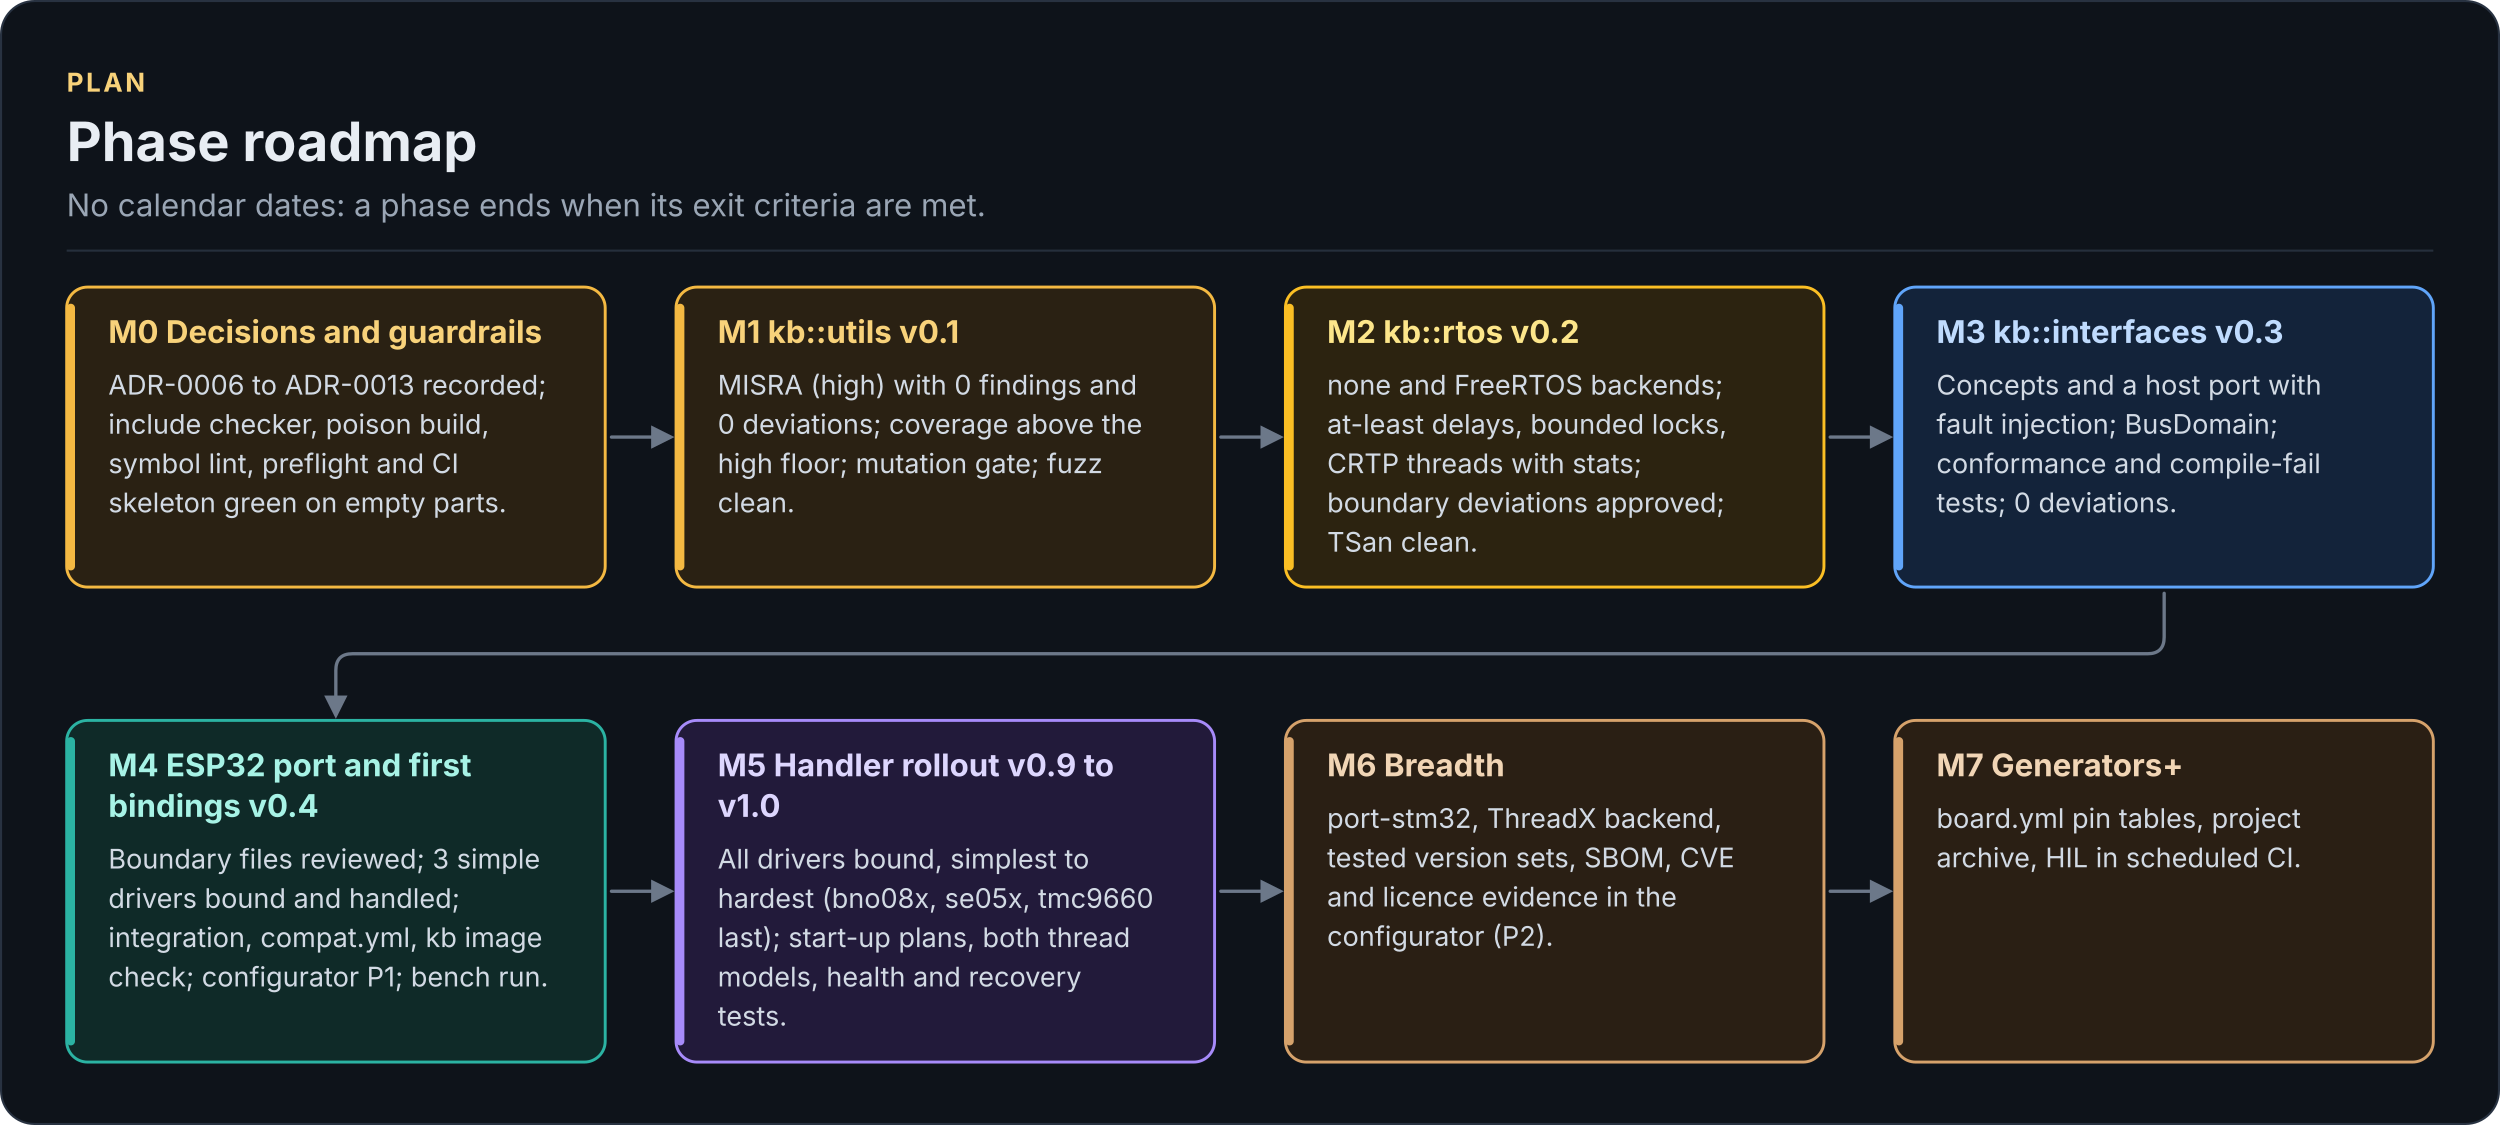
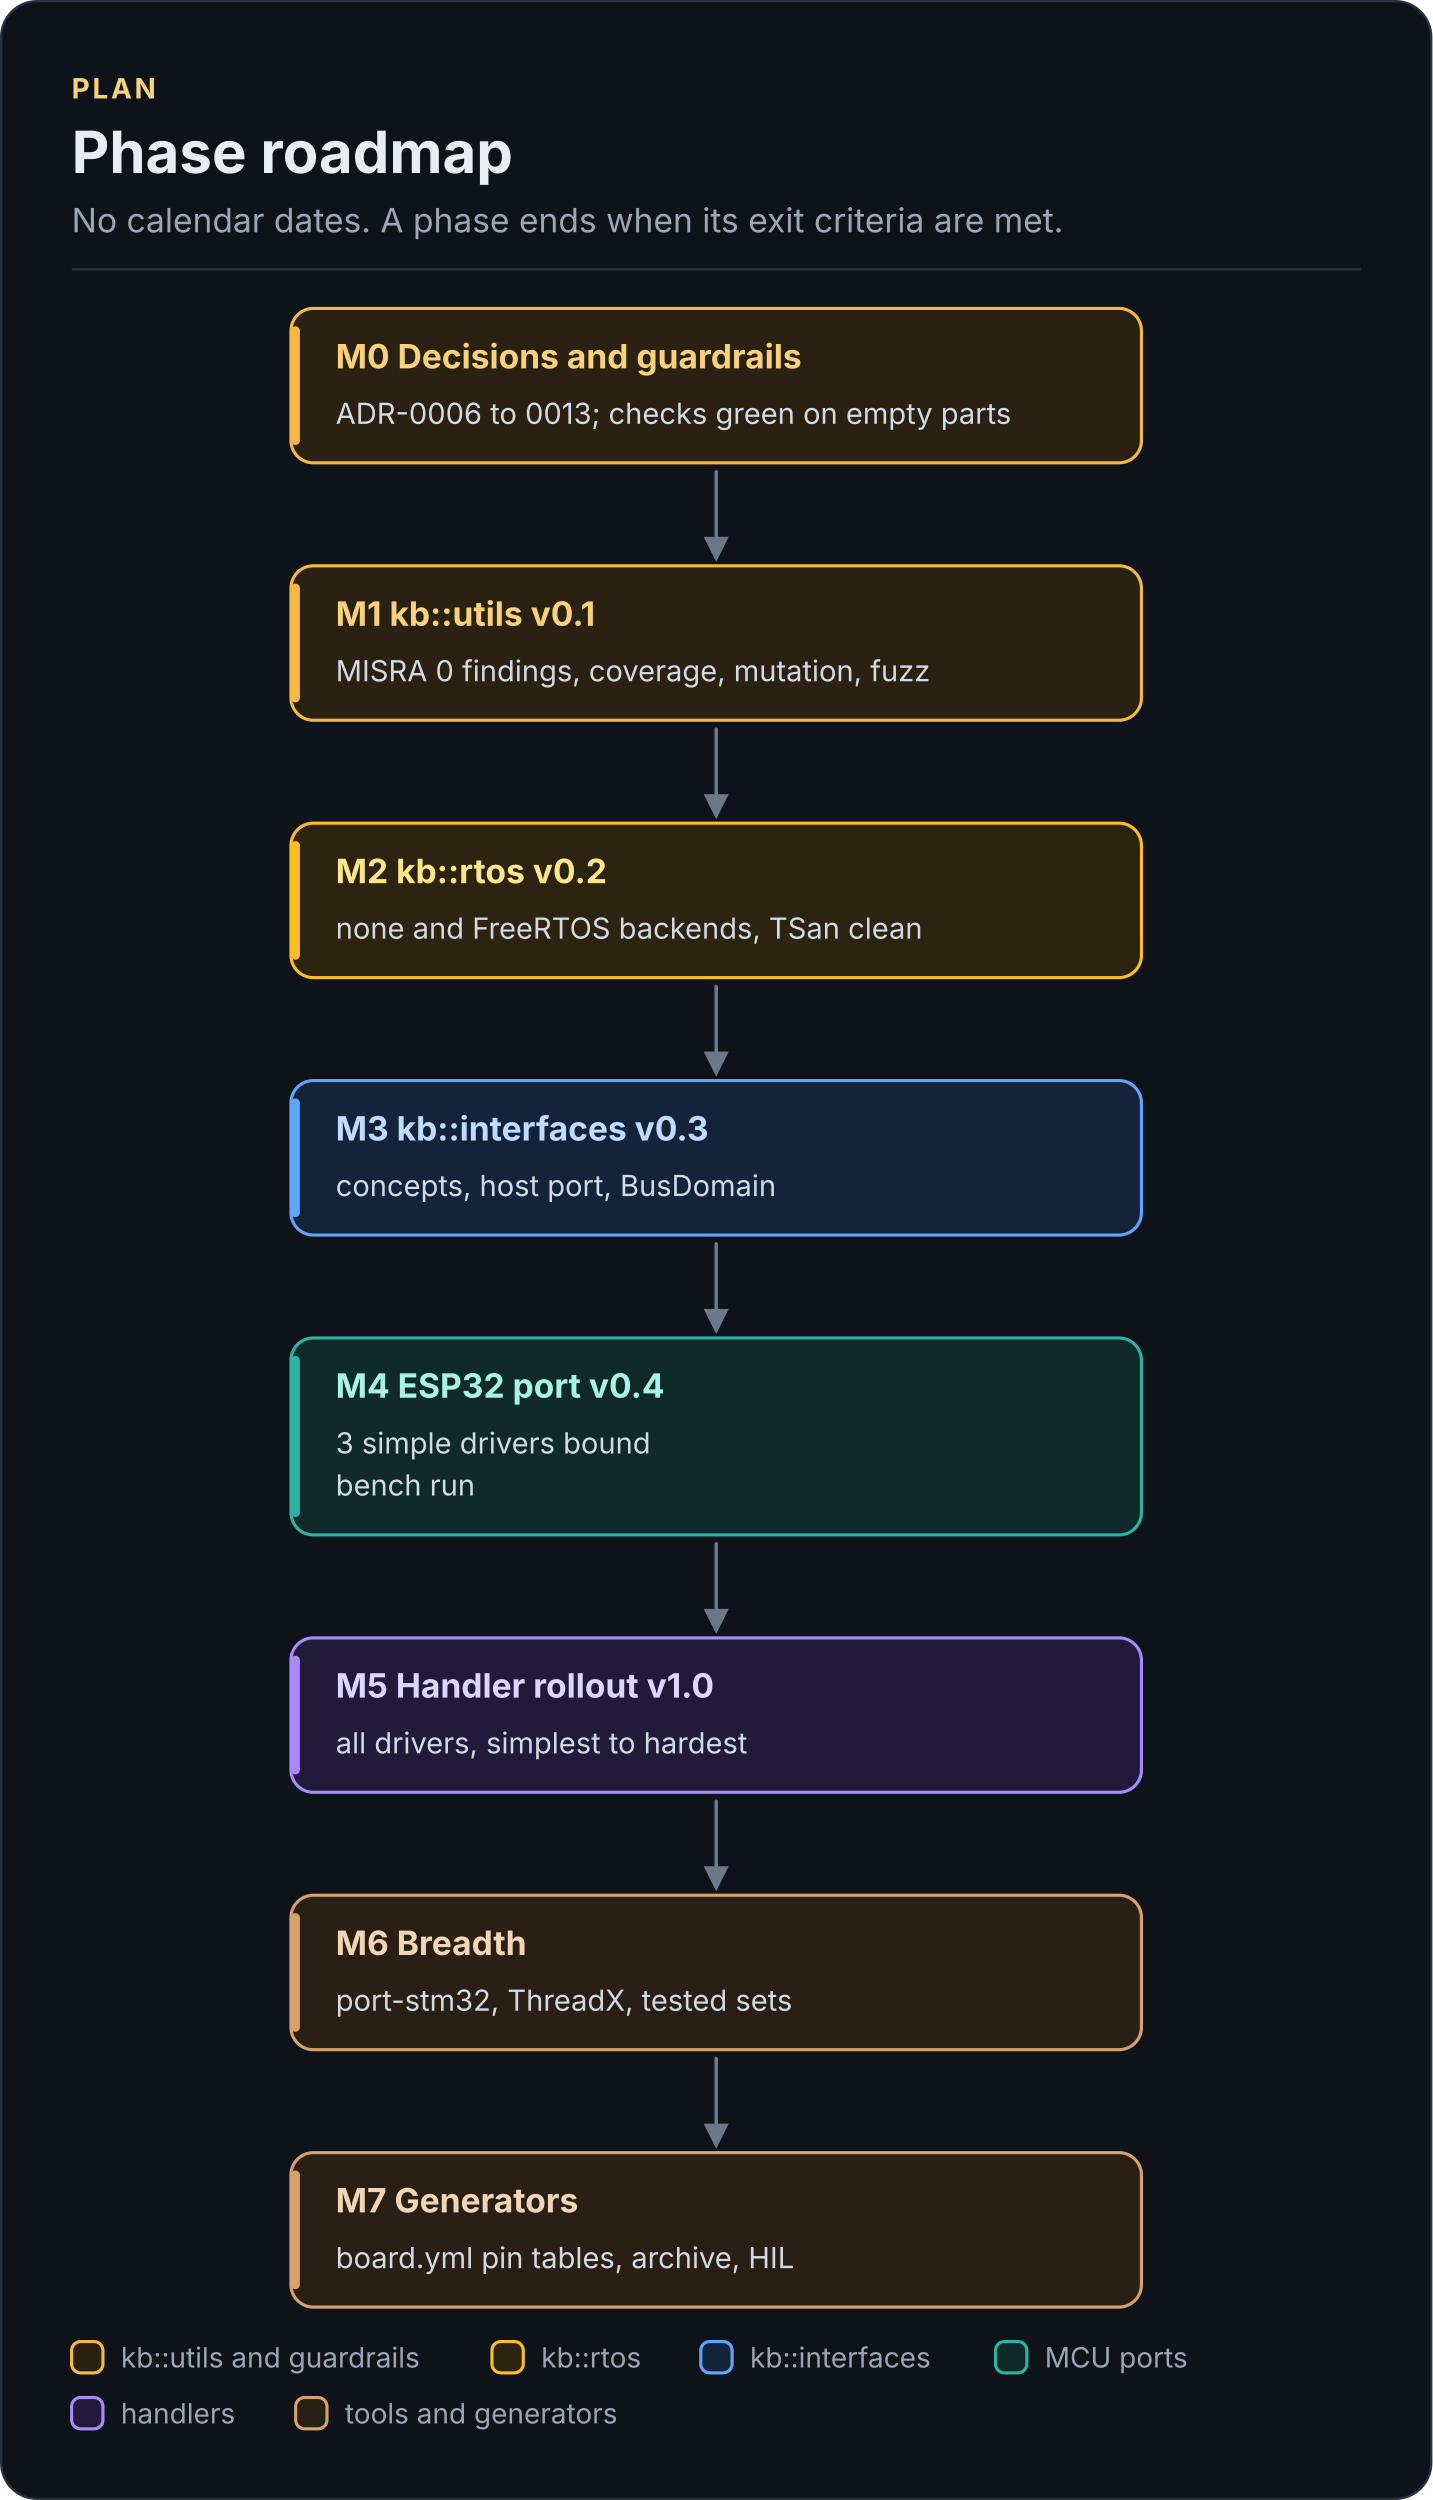
- <svg xmlns="http://www.w3.org/2000/svg" width="1200" height="540" viewBox="0 0 1200 540" role="img" aria-labelledby="roadmap-title roadmap-desc" font-family="Inter, 'Segoe UI', Roboto, 'Helvetica Neue', Arial, sans-serif">
+ <svg xmlns="http://www.w3.org/2000/svg" width="640" height="1117" viewBox="0 0 640 1117" role="img" aria-labelledby="roadmap-title roadmap-desc" font-family="Inter, 'Segoe UI', Roboto, 'Helvetica Neue', Arial, sans-serif">
  <defs>
-     <marker id="fk-arrow-rail" viewBox="0 0 10 10" refX="8" refY="5" markerWidth="7" markerHeight="7" orient="auto-start-reverse">
+     <marker id="roadmap-arrow-rail" viewBox="0 0 10 10" refX="8" refY="5" markerWidth="7" markerHeight="7" orient="auto-start-reverse">
      <path d="M0 0L10 5L0 10z" fill="#6C7889" />
    </marker>
  </defs>
-   <rect x="0.5" y="0.5" width="1199" height="539" rx="16" fill="#0E131A" stroke="#283241" />
+   <rect x="0.5" y="0.5" width="639" height="1116" rx="16" fill="#0E131A" stroke="#283241" />
  <text x="32" y="44" font-size="12.5" font-weight="700" letter-spacing="1.2" fill="#F8D27A">PLAN</text>
  <text x="32" y="77.3" font-size="26" font-weight="700" fill="#E8EDF3">Phase roadmap</text>
-   <text x="32" y="103.8" font-size="15" fill="#9AA6B5">No calendar dates: a phase ends when its exit criteria are met.</text>
-   <rect x="32" y="119.8" width="1136" height="1" fill="#252F3C" />
-   <path d="M293.5 209.8 L321.5 209.8" fill="none" stroke="#6C7889" stroke-width="1.6" stroke-linecap="round" stroke-linejoin="round" marker-end="url(#fk-arrow-rail)" />
-   <path d="M586 209.8 L614 209.8" fill="none" stroke="#6C7889" stroke-width="1.6" stroke-linecap="round" stroke-linejoin="round" marker-end="url(#fk-arrow-rail)" />
-   <path d="M878.5 209.8 L906.5 209.8" fill="none" stroke="#6C7889" stroke-width="1.6" stroke-linecap="round" stroke-linejoin="round" marker-end="url(#fk-arrow-rail)" />
-   <path d="M293.5 427.8 L321.5 427.8" fill="none" stroke="#6C7889" stroke-width="1.6" stroke-linecap="round" stroke-linejoin="round" marker-end="url(#fk-arrow-rail)" />
-   <path d="M586 427.8 L614 427.8" fill="none" stroke="#6C7889" stroke-width="1.6" stroke-linecap="round" stroke-linejoin="round" marker-end="url(#fk-arrow-rail)" />
-   <path d="M878.5 427.8 L906.5 427.8" fill="none" stroke="#6C7889" stroke-width="1.6" stroke-linecap="round" stroke-linejoin="round" marker-end="url(#fk-arrow-rail)" />
-   <path d="M1038.8 284.8 L1038.8 305.8 Q1038.8 313.8 1030.8 313.8 L169.2 313.8 Q161.2 313.8 161.2 321.8 L161.2 342.8" fill="none" stroke="#6C7889" stroke-width="1.6" stroke-linecap="round" stroke-linejoin="round" marker-end="url(#fk-arrow-rail)" />
-   <rect x="32" y="137.8" width="258.5" height="144" rx="10" fill="#2A2113" stroke="#F4B942" stroke-width="1.4" />
-   <rect x="32" y="145.8" width="4" height="128" rx="2" fill="#F4B942" />
-   <rect x="324.5" y="137.8" width="258.5" height="144" rx="10" fill="#2A2113" stroke="#F4B942" stroke-width="1.4" />
-   <rect x="324.5" y="145.8" width="4" height="128" rx="2" fill="#F4B942" />
-   <rect x="617" y="137.8" width="258.5" height="144" rx="10" fill="#2C2310" stroke="#FBBF24" stroke-width="1.4" />
-   <rect x="617" y="145.8" width="4" height="128" rx="2" fill="#FBBF24" />
-   <rect x="909.5" y="137.8" width="258.5" height="144" rx="10" fill="#13233A" stroke="#60A5FA" stroke-width="1.4" />
-   <rect x="909.5" y="145.8" width="4" height="128" rx="2" fill="#60A5FA" />
-   <rect x="32" y="345.8" width="258.5" height="164" rx="10" fill="#0F2A28" stroke="#2BB3A3" stroke-width="1.4" />
-   <rect x="32" y="353.8" width="4" height="148" rx="2" fill="#2BB3A3" />
-   <rect x="324.5" y="345.8" width="258.5" height="164" rx="10" fill="#221A3A" stroke="#A78BFA" stroke-width="1.4" />
-   <rect x="324.5" y="353.8" width="4" height="148" rx="2" fill="#A78BFA" />
-   <rect x="617" y="345.8" width="258.5" height="164" rx="10" fill="#2A1F14" stroke="#D6A26B" stroke-width="1.4" />
-   <rect x="617" y="353.8" width="4" height="148" rx="2" fill="#D6A26B" />
-   <rect x="909.5" y="345.8" width="258.5" height="164" rx="10" fill="#2A1F14" stroke="#D6A26B" stroke-width="1.4" />
-   <rect x="909.5" y="353.8" width="4" height="148" rx="2" fill="#D6A26B" />
-   <text x="52" y="164.6" font-size="15" font-weight="700" fill="#F8D27A">M0 Decisions and guardrails</text>
-   <text x="52" y="189.4" font-size="13" fill="#D2DAE4">ADR-0006 to ADR-0013 recorded;</text>
-   <text x="52" y="208.2" font-size="13" fill="#D2DAE4">include checker, poison build,</text>
-   <text x="52" y="227.1" font-size="13" fill="#D2DAE4">symbol lint, preflight and CI</text>
-   <text x="52" y="245.9" font-size="13" fill="#D2DAE4">skeleton green on empty parts.</text>
-   <text x="344.5" y="164.6" font-size="15" font-weight="700" fill="#F8D27A">M1 kb::utils v0.1</text>
-   <text x="344.5" y="189.4" font-size="13" fill="#D2DAE4">MISRA (high) with 0 findings and</text>
-   <text x="344.5" y="208.2" font-size="13" fill="#D2DAE4">0 deviations; coverage above the</text>
-   <text x="344.5" y="227.1" font-size="13" fill="#D2DAE4">high floor; mutation gate; fuzz</text>
-   <text x="344.5" y="245.9" font-size="13" fill="#D2DAE4">clean.</text>
-   <text x="637" y="164.6" font-size="15" font-weight="700" fill="#FDE68A">M2 kb::rtos v0.2</text>
-   <text x="637" y="189.4" font-size="13" fill="#D2DAE4">none and FreeRTOS backends;</text>
-   <text x="637" y="208.2" font-size="13" fill="#D2DAE4">at-least delays, bounded locks,</text>
-   <text x="637" y="227.1" font-size="13" fill="#D2DAE4">CRTP threads with stats;</text>
-   <text x="637" y="245.9" font-size="13" fill="#D2DAE4">boundary deviations approved;</text>
-   <text x="637" y="264.8" font-size="13" fill="#D2DAE4">TSan clean.</text>
-   <text x="929.5" y="164.6" font-size="15" font-weight="700" fill="#BFDBFE">M3 kb::interfaces v0.3</text>
-   <text x="929.5" y="189.4" font-size="13" fill="#D2DAE4">Concepts and a host port with</text>
-   <text x="929.5" y="208.2" font-size="13" fill="#D2DAE4">fault injection; BusDomain;</text>
-   <text x="929.5" y="227.1" font-size="13" fill="#D2DAE4">conformance and compile-fail</text>
-   <text x="929.5" y="245.9" font-size="13" fill="#D2DAE4">tests; 0 deviations.</text>
-   <text x="52" y="372.6" font-size="15" font-weight="700" fill="#A7F3E6">M4 ESP32 port and first</text>
-   <text x="52" y="392.1" font-size="15" font-weight="700" fill="#A7F3E6">bindings v0.4</text>
-   <text x="52" y="416.9" font-size="13" fill="#D2DAE4">Boundary files reviewed; 3 simple</text>
-   <text x="52" y="435.8" font-size="13" fill="#D2DAE4">drivers bound and handled;</text>
-   <text x="52" y="454.6" font-size="13" fill="#D2DAE4">integration, compat.yml, kb image</text>
-   <text x="52" y="473.5" font-size="13" fill="#D2DAE4">check; configurator P1; bench run.</text>
-   <text x="344.5" y="372.6" font-size="15" font-weight="700" fill="#DDD6FE">M5 Handler rollout v0.9 to</text>
-   <text x="344.5" y="392.1" font-size="15" font-weight="700" fill="#DDD6FE">v1.0</text>
-   <text x="344.5" y="416.9" font-size="13" fill="#D2DAE4">All drivers bound, simplest to</text>
-   <text x="344.5" y="435.8" font-size="13" fill="#D2DAE4">hardest (bno08x, se05x, tmc9660</text>
-   <text x="344.5" y="454.6" font-size="13" fill="#D2DAE4">last); start-up plans, both thread</text>
-   <text x="344.5" y="473.5" font-size="13" fill="#D2DAE4">models, health and recovery</text>
-   <text x="344.5" y="492.3" font-size="13" fill="#D2DAE4">tests.</text>
-   <text x="637" y="372.6" font-size="15" font-weight="700" fill="#F1D5B5">M6 Breadth</text>
-   <text x="637" y="397.4" font-size="13" fill="#D2DAE4">port-stm32, ThreadX backend,</text>
-   <text x="637" y="416.3" font-size="13" fill="#D2DAE4">tested version sets, SBOM, CVE</text>
-   <text x="637" y="435.1" font-size="13" fill="#D2DAE4">and licence evidence in the</text>
-   <text x="637" y="454" font-size="13" fill="#D2DAE4">configurator (P2).</text>
-   <text x="929.5" y="372.6" font-size="15" font-weight="700" fill="#F1D5B5">M7 Generators+</text>
-   <text x="929.5" y="397.4" font-size="13" fill="#D2DAE4">board.yml pin tables, project</text>
-   <text x="929.5" y="416.3" font-size="13" fill="#D2DAE4">archive, HIL in scheduled CI.</text>
+   <text x="32" y="103.8" font-size="15" fill="#9AA6B5">No calendar dates. A phase ends when its exit criteria are met.</text>
+   <rect x="32" y="119.8" width="576" height="1" fill="#252F3C" />
+   <path d="M320 210.8 L320 248.8" fill="none" stroke="#6C7889" stroke-width="1.6" stroke-linecap="round" stroke-linejoin="round" marker-end="url(#roadmap-arrow-rail)" />
+   <path d="M320 325.8 L320 363.8" fill="none" stroke="#6C7889" stroke-width="1.6" stroke-linecap="round" stroke-linejoin="round" marker-end="url(#roadmap-arrow-rail)" />
+   <path d="M320 440.8 L320 478.8" fill="none" stroke="#6C7889" stroke-width="1.6" stroke-linecap="round" stroke-linejoin="round" marker-end="url(#roadmap-arrow-rail)" />
+   <path d="M320 555.8 L320 593.8" fill="none" stroke="#6C7889" stroke-width="1.6" stroke-linecap="round" stroke-linejoin="round" marker-end="url(#roadmap-arrow-rail)" />
+   <path d="M320 689.8 L320 727.8" fill="none" stroke="#6C7889" stroke-width="1.6" stroke-linecap="round" stroke-linejoin="round" marker-end="url(#roadmap-arrow-rail)" />
+   <path d="M320 804.8 L320 842.8" fill="none" stroke="#6C7889" stroke-width="1.6" stroke-linecap="round" stroke-linejoin="round" marker-end="url(#roadmap-arrow-rail)" />
+   <path d="M320 919.8 L320 957.8" fill="none" stroke="#6C7889" stroke-width="1.6" stroke-linecap="round" stroke-linejoin="round" marker-end="url(#roadmap-arrow-rail)" />
+   <rect x="130" y="137.8" width="380" height="69" rx="10" fill="#2A2113" stroke="#F4B942" stroke-width="1.4" />
+   <rect x="130" y="145.8" width="4" height="53" rx="2" fill="#F4B942" />
+   <rect x="130" y="252.8" width="380" height="69" rx="10" fill="#2A2113" stroke="#F4B942" stroke-width="1.4" />
+   <rect x="130" y="260.8" width="4" height="53" rx="2" fill="#F4B942" />
+   <rect x="130" y="367.8" width="380" height="69" rx="10" fill="#2C2310" stroke="#FBBF24" stroke-width="1.4" />
+   <rect x="130" y="375.8" width="4" height="53" rx="2" fill="#FBBF24" />
+   <rect x="130" y="482.8" width="380" height="69" rx="10" fill="#13233A" stroke="#60A5FA" stroke-width="1.4" />
+   <rect x="130" y="490.8" width="4" height="53" rx="2" fill="#60A5FA" />
+   <rect x="130" y="597.8" width="380" height="88" rx="10" fill="#0F2A28" stroke="#2BB3A3" stroke-width="1.4" />
+   <rect x="130" y="605.8" width="4" height="72" rx="2" fill="#2BB3A3" />
+   <rect x="130" y="731.8" width="380" height="69" rx="10" fill="#221A3A" stroke="#A78BFA" stroke-width="1.4" />
+   <rect x="130" y="739.8" width="4" height="53" rx="2" fill="#A78BFA" />
+   <rect x="130" y="846.8" width="380" height="69" rx="10" fill="#2A1F14" stroke="#D6A26B" stroke-width="1.4" />
+   <rect x="130" y="854.8" width="4" height="53" rx="2" fill="#D6A26B" />
+   <rect x="130" y="961.8" width="380" height="69" rx="10" fill="#2A1F14" stroke="#D6A26B" stroke-width="1.4" />
+   <rect x="130" y="969.8" width="4" height="53" rx="2" fill="#D6A26B" />
+   <text x="150" y="164.6" font-size="15" font-weight="700" fill="#F8D27A">M0 Decisions and guardrails</text>
+   <text x="150" y="189.4" font-size="13" fill="#D2DAE4">ADR-0006 to 0013; checks green on empty parts</text>
+   <text x="150" y="279.6" font-size="15" font-weight="700" fill="#F8D27A">M1 kb::utils v0.1</text>
+   <text x="150" y="304.4" font-size="13" fill="#D2DAE4">MISRA 0 findings, coverage, mutation, fuzz</text>
+   <text x="150" y="394.6" font-size="15" font-weight="700" fill="#FDE68A">M2 kb::rtos v0.2</text>
+   <text x="150" y="419.4" font-size="13" fill="#D2DAE4">none and FreeRTOS backends, TSan clean</text>
+   <text x="150" y="509.6" font-size="15" font-weight="700" fill="#BFDBFE">M3 kb::interfaces v0.3</text>
+   <text x="150" y="534.4" font-size="13" fill="#D2DAE4">concepts, host port, BusDomain</text>
+   <text x="150" y="624.5" font-size="15" font-weight="700" fill="#A7F3E6">M4 ESP32 port v0.4</text>
+   <text x="150" y="649.4" font-size="13" fill="#D2DAE4">3 simple drivers bound</text>
+   <text x="150" y="668.2" font-size="13" fill="#D2DAE4">bench run</text>
+   <text x="150" y="758.5" font-size="15" font-weight="700" fill="#DDD6FE">M5 Handler rollout v1.0</text>
+   <text x="150" y="783.4" font-size="13" fill="#D2DAE4">all drivers, simplest to hardest</text>
+   <text x="150" y="873.5" font-size="15" font-weight="700" fill="#F1D5B5">M6 Breadth</text>
+   <text x="150" y="898.4" font-size="13" fill="#D2DAE4">port-stm32, ThreadX, tested sets</text>
+   <text x="150" y="988.5" font-size="15" font-weight="700" fill="#F1D5B5">M7 Generators</text>
+   <text x="150" y="1013.4" font-size="13" fill="#D2DAE4">board.yml pin tables, archive, HIL</text>
+   <rect x="32" y="1046.2" width="14" height="14" rx="4" fill="#2A2113" stroke="#F4B942" stroke-width="1.4" />
+   <text x="54" y="1057.8" font-size="12.5" fill="#9AA6B5">kb::utils and guardrails</text>
+   <rect x="219.8" y="1046.2" width="14" height="14" rx="4" fill="#2C2310" stroke="#FBBF24" stroke-width="1.4" />
+   <text x="241.8" y="1057.8" font-size="12.5" fill="#9AA6B5">kb::rtos</text>
+   <rect x="313.1" y="1046.2" width="14" height="14" rx="4" fill="#13233A" stroke="#60A5FA" stroke-width="1.4" />
+   <text x="335.1" y="1057.8" font-size="12.5" fill="#9AA6B5">kb::interfaces</text>
+   <rect x="444.8" y="1046.2" width="14" height="14" rx="4" fill="#0F2A28" stroke="#2BB3A3" stroke-width="1.4" />
+   <text x="466.8" y="1057.8" font-size="12.5" fill="#9AA6B5">MCU ports</text>
+   <rect x="32" y="1071.2" width="14" height="14" rx="4" fill="#221A3A" stroke="#A78BFA" stroke-width="1.4" />
+   <text x="54" y="1082.8" font-size="12.5" fill="#9AA6B5">handlers</text>
+   <rect x="132.1" y="1071.2" width="14" height="14" rx="4" fill="#2A1F14" stroke="#D6A26B" stroke-width="1.4" />
+   <text x="154.1" y="1082.8" font-size="12.5" fill="#9AA6B5">tools and generators</text>
</svg>
